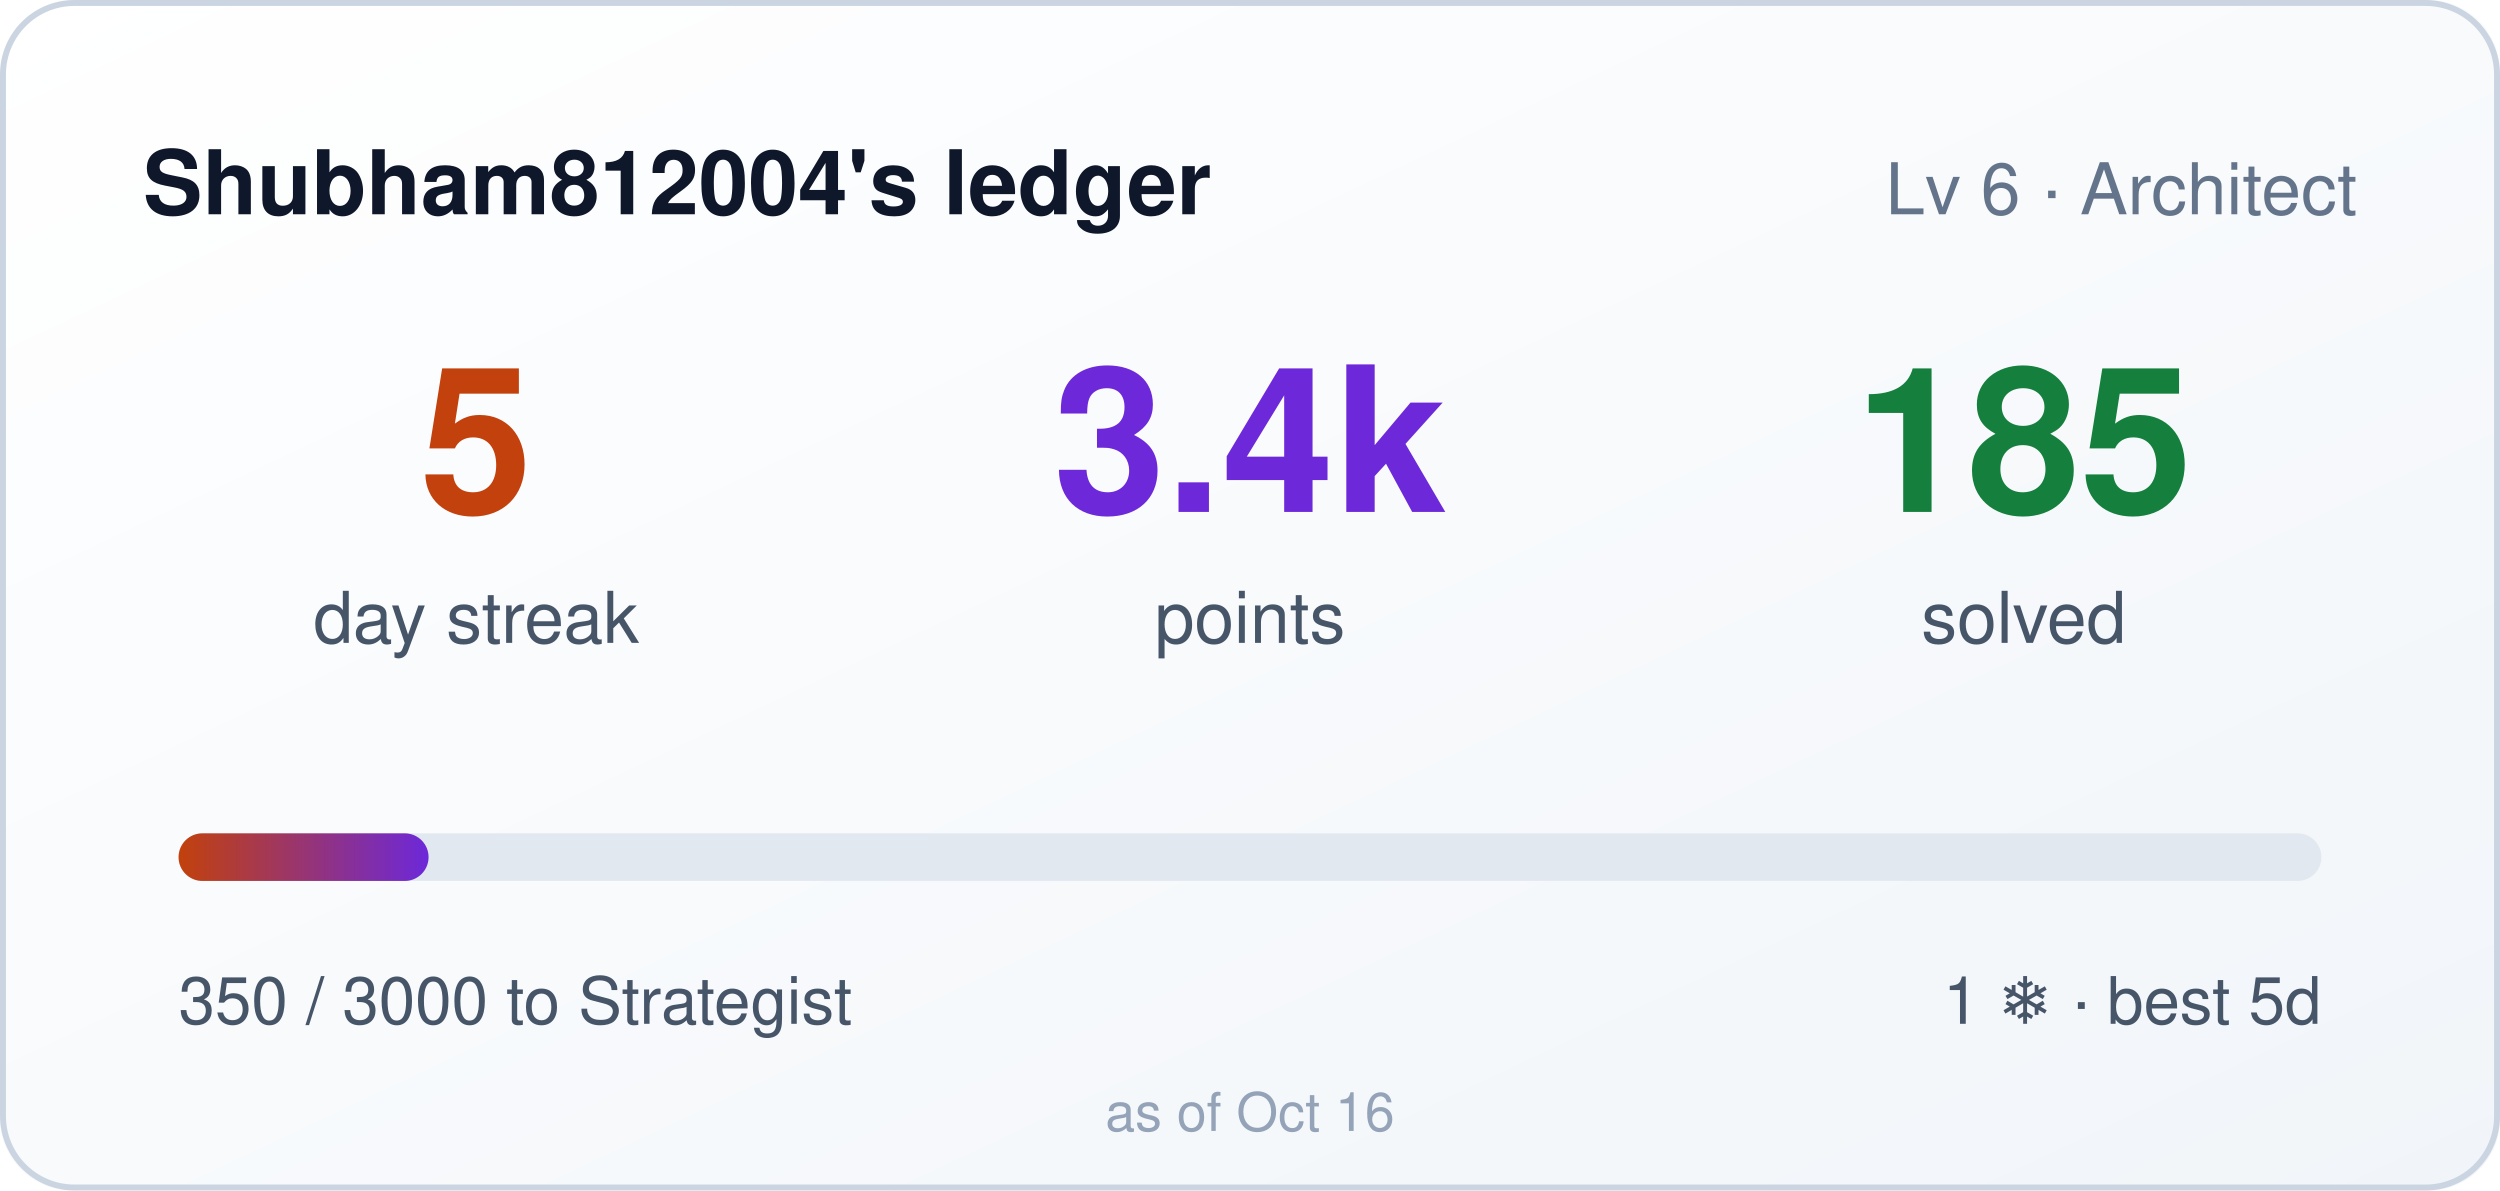
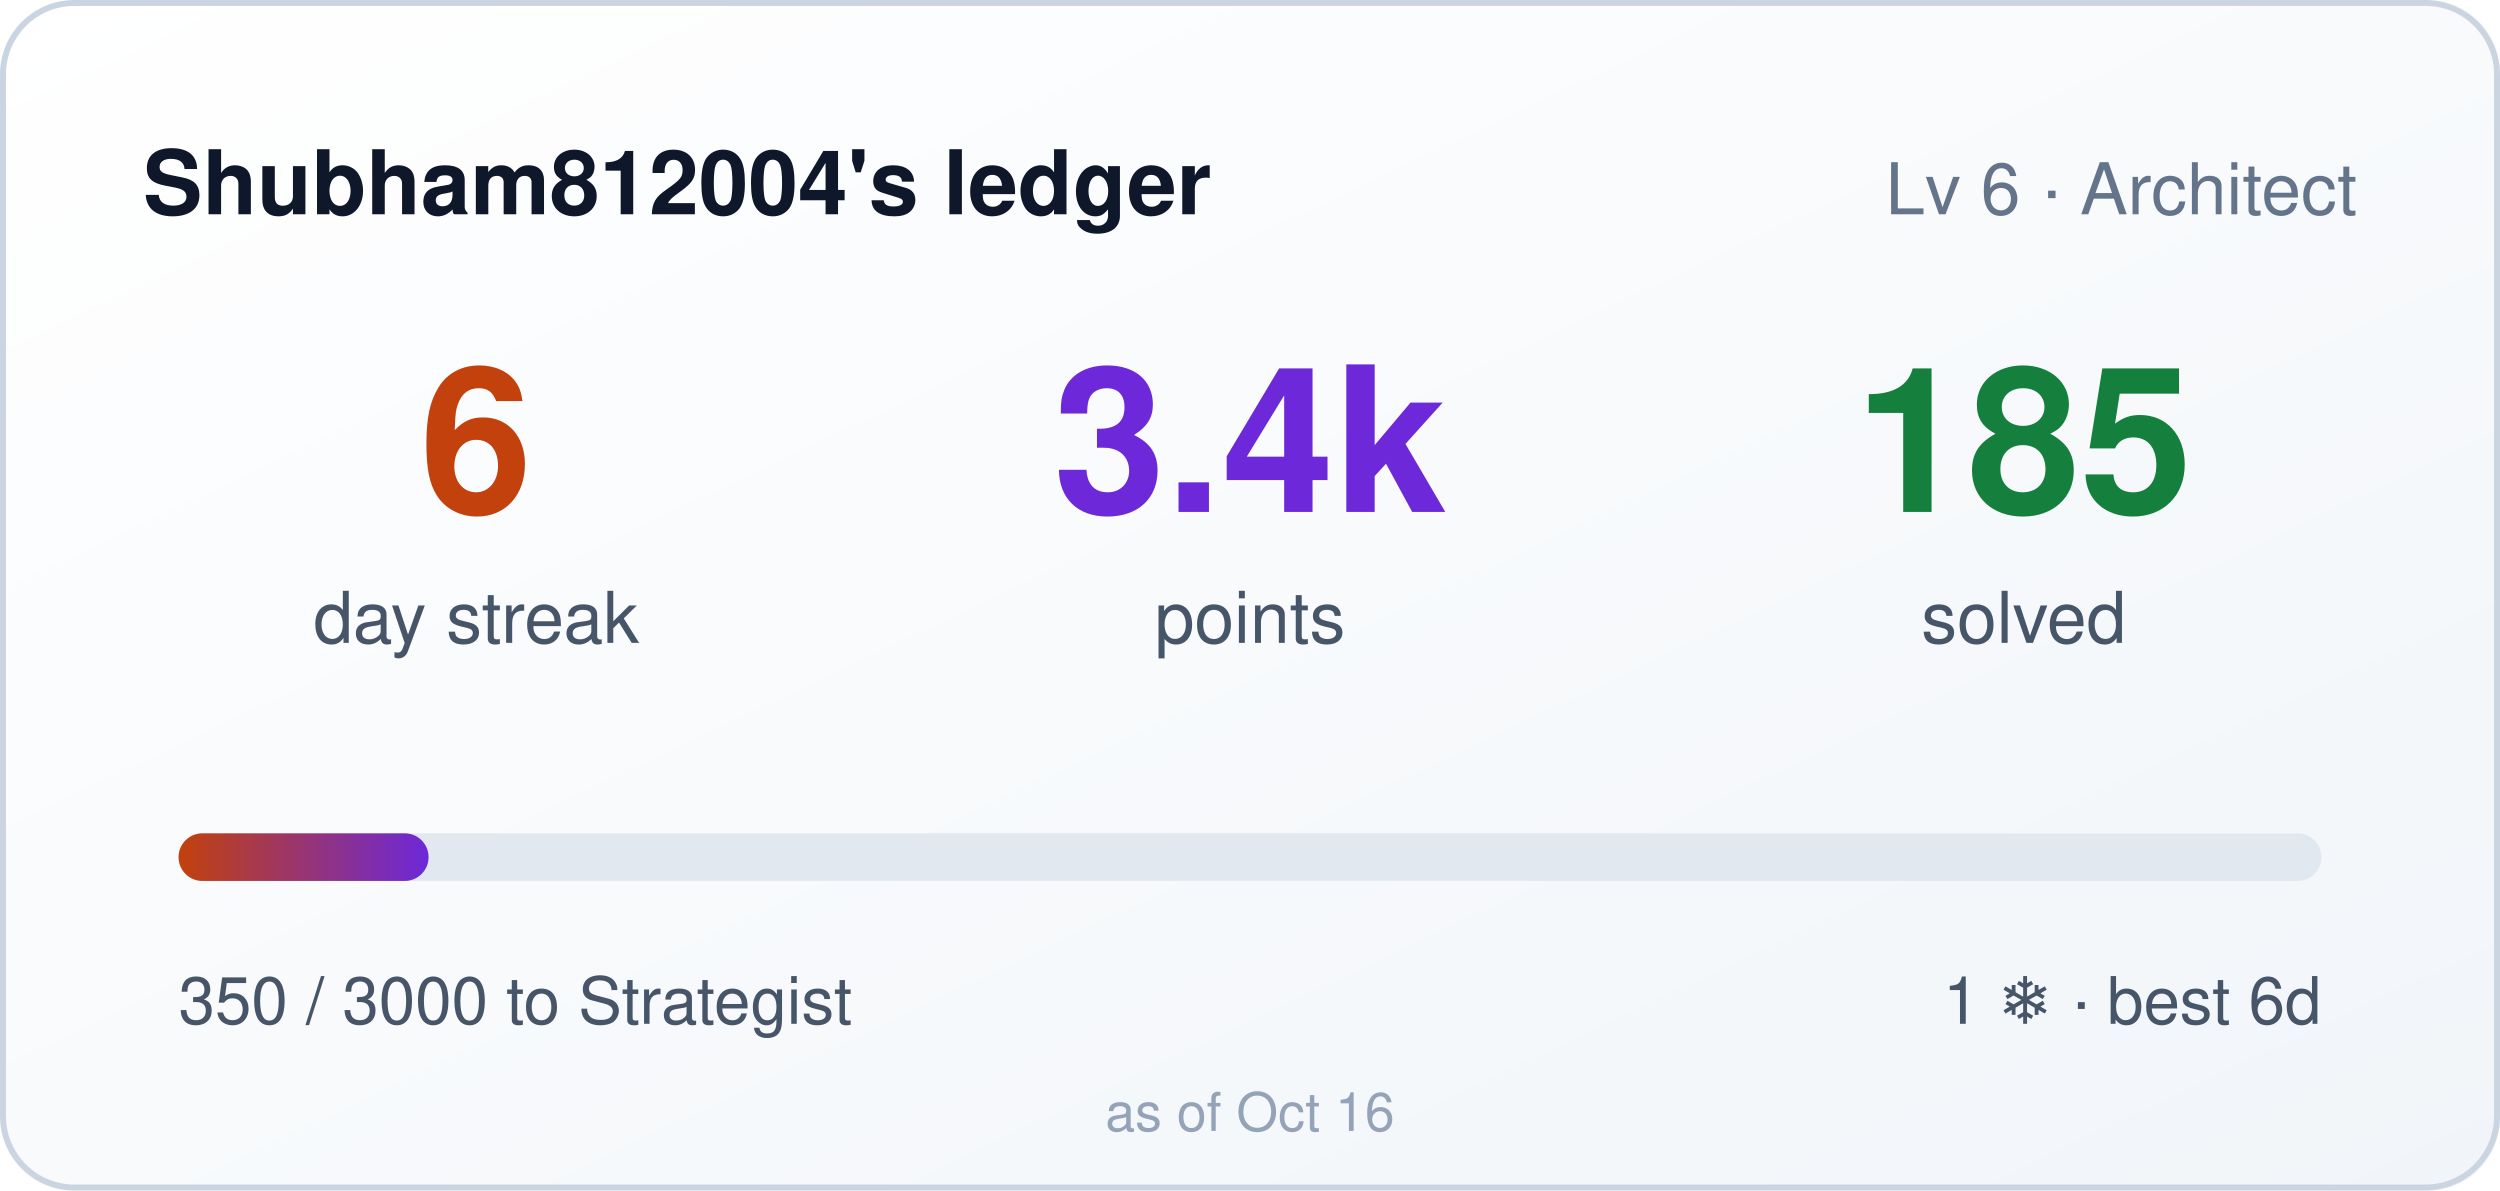
- <svg xmlns="http://www.w3.org/2000/svg" width="420" height="200" role="img" aria-label="Shubham812004's ledger: 5 day streak, 3350 points">
+ <svg xmlns="http://www.w3.org/2000/svg" width="420" height="200" role="img" aria-label="Shubham812004's ledger: 6 day streak, 3350 points">
  <style>
    .bar,.n{transform-box:fill-box}
    .bar{transform-origin:left center}
    @media (prefers-reduced-motion: no-preference){
      .bar{animation:cl-grow .9s cubic-bezier(.22,1,.36,1) both}
      .n{animation:cl-rise .5s ease-out both}
      .n2{animation-delay:.08s}
      .n3{animation-delay:.16s}
    }
    @keyframes cl-grow{from{transform:scaleX(0)}to{transform:scaleX(1)}}
    @keyframes cl-rise{from{opacity:0;transform:translateY(6px)}to{opacity:1;transform:none}}
  </style>
  <defs>
    <linearGradient id="bg" x1="0" y1="0" x2="1" y2="1">
      <stop offset="0" stop-color="#ffffff" />
      <stop offset="1" stop-color="#f1f5f9" />
    </linearGradient>
    <linearGradient id="bar" x1="0" y1="0" x2="1" y2="0">
      <stop offset="0" stop-color="#c2410c" />
      <stop offset="1" stop-color="#6d28d9" />
    </linearGradient>
  </defs>
  <rect width="420" height="200" rx="12" fill="url(#bg)" />
  <rect x="0.5" y="0.5" width="419" height="199" rx="12" fill="none" stroke="#cbd5e1" />
  <text x="24" y="36" fill="#0f172a" font-size="15" font-weight="600" font-family="Segoe UI,Helvetica,Arial,sans-serif">Shubham812004's ledger</text>
  <text x="396" y="36" fill="#64748b" font-size="12" text-anchor="end" font-family="Segoe UI,Helvetica,Arial,sans-serif">Lv 6 · Architect</text>
  <g font-family="Segoe UI,Helvetica,Arial,sans-serif">
-     <text class="n n1" x="80" y="86" fill="#c2410c" font-size="34" font-weight="700" text-anchor="middle">5</text>
+     <text class="n n1" x="80" y="86" fill="#c2410c" font-size="34" font-weight="700" text-anchor="middle">6</text>
    <text x="80" y="108" fill="#475569" font-size="12" text-anchor="middle">day streak</text>
    <text class="n n2" x="210" y="86" fill="#6d28d9" font-size="34" font-weight="700" text-anchor="middle">3.4k</text>
    <text x="210" y="108" fill="#475569" font-size="12" text-anchor="middle">points</text>
    <text class="n n3" x="340" y="86" fill="#15803d" font-size="34" font-weight="700" text-anchor="middle">185</text>
    <text x="340" y="108" fill="#475569" font-size="12" text-anchor="middle">solved</text>
  </g>
  <rect x="30" y="140" width="360" height="8" rx="4" fill="#e2e8f0" />
  <rect class="bar" x="30" y="140" width="42" height="8" rx="4" fill="url(#bar)" />
  <text x="30" y="172" fill="#475569" font-size="11" font-family="Segoe UI,Helvetica,Arial,sans-serif">350 / 3000 to Strategist</text>
-   <text x="390" y="172" fill="#475569" font-size="11" text-anchor="end" font-family="Segoe UI,Helvetica,Arial,sans-serif">1 ❄ · best 5d</text>
+   <text x="390" y="172" fill="#475569" font-size="11" text-anchor="end" font-family="Segoe UI,Helvetica,Arial,sans-serif">1 ❄ · best 6d</text>
  <text x="210" y="190" fill="#94a3b8" font-size="9" text-anchor="middle" font-family="Segoe UI,Helvetica,Arial,sans-serif">as of Oct 16</text>
</svg>
